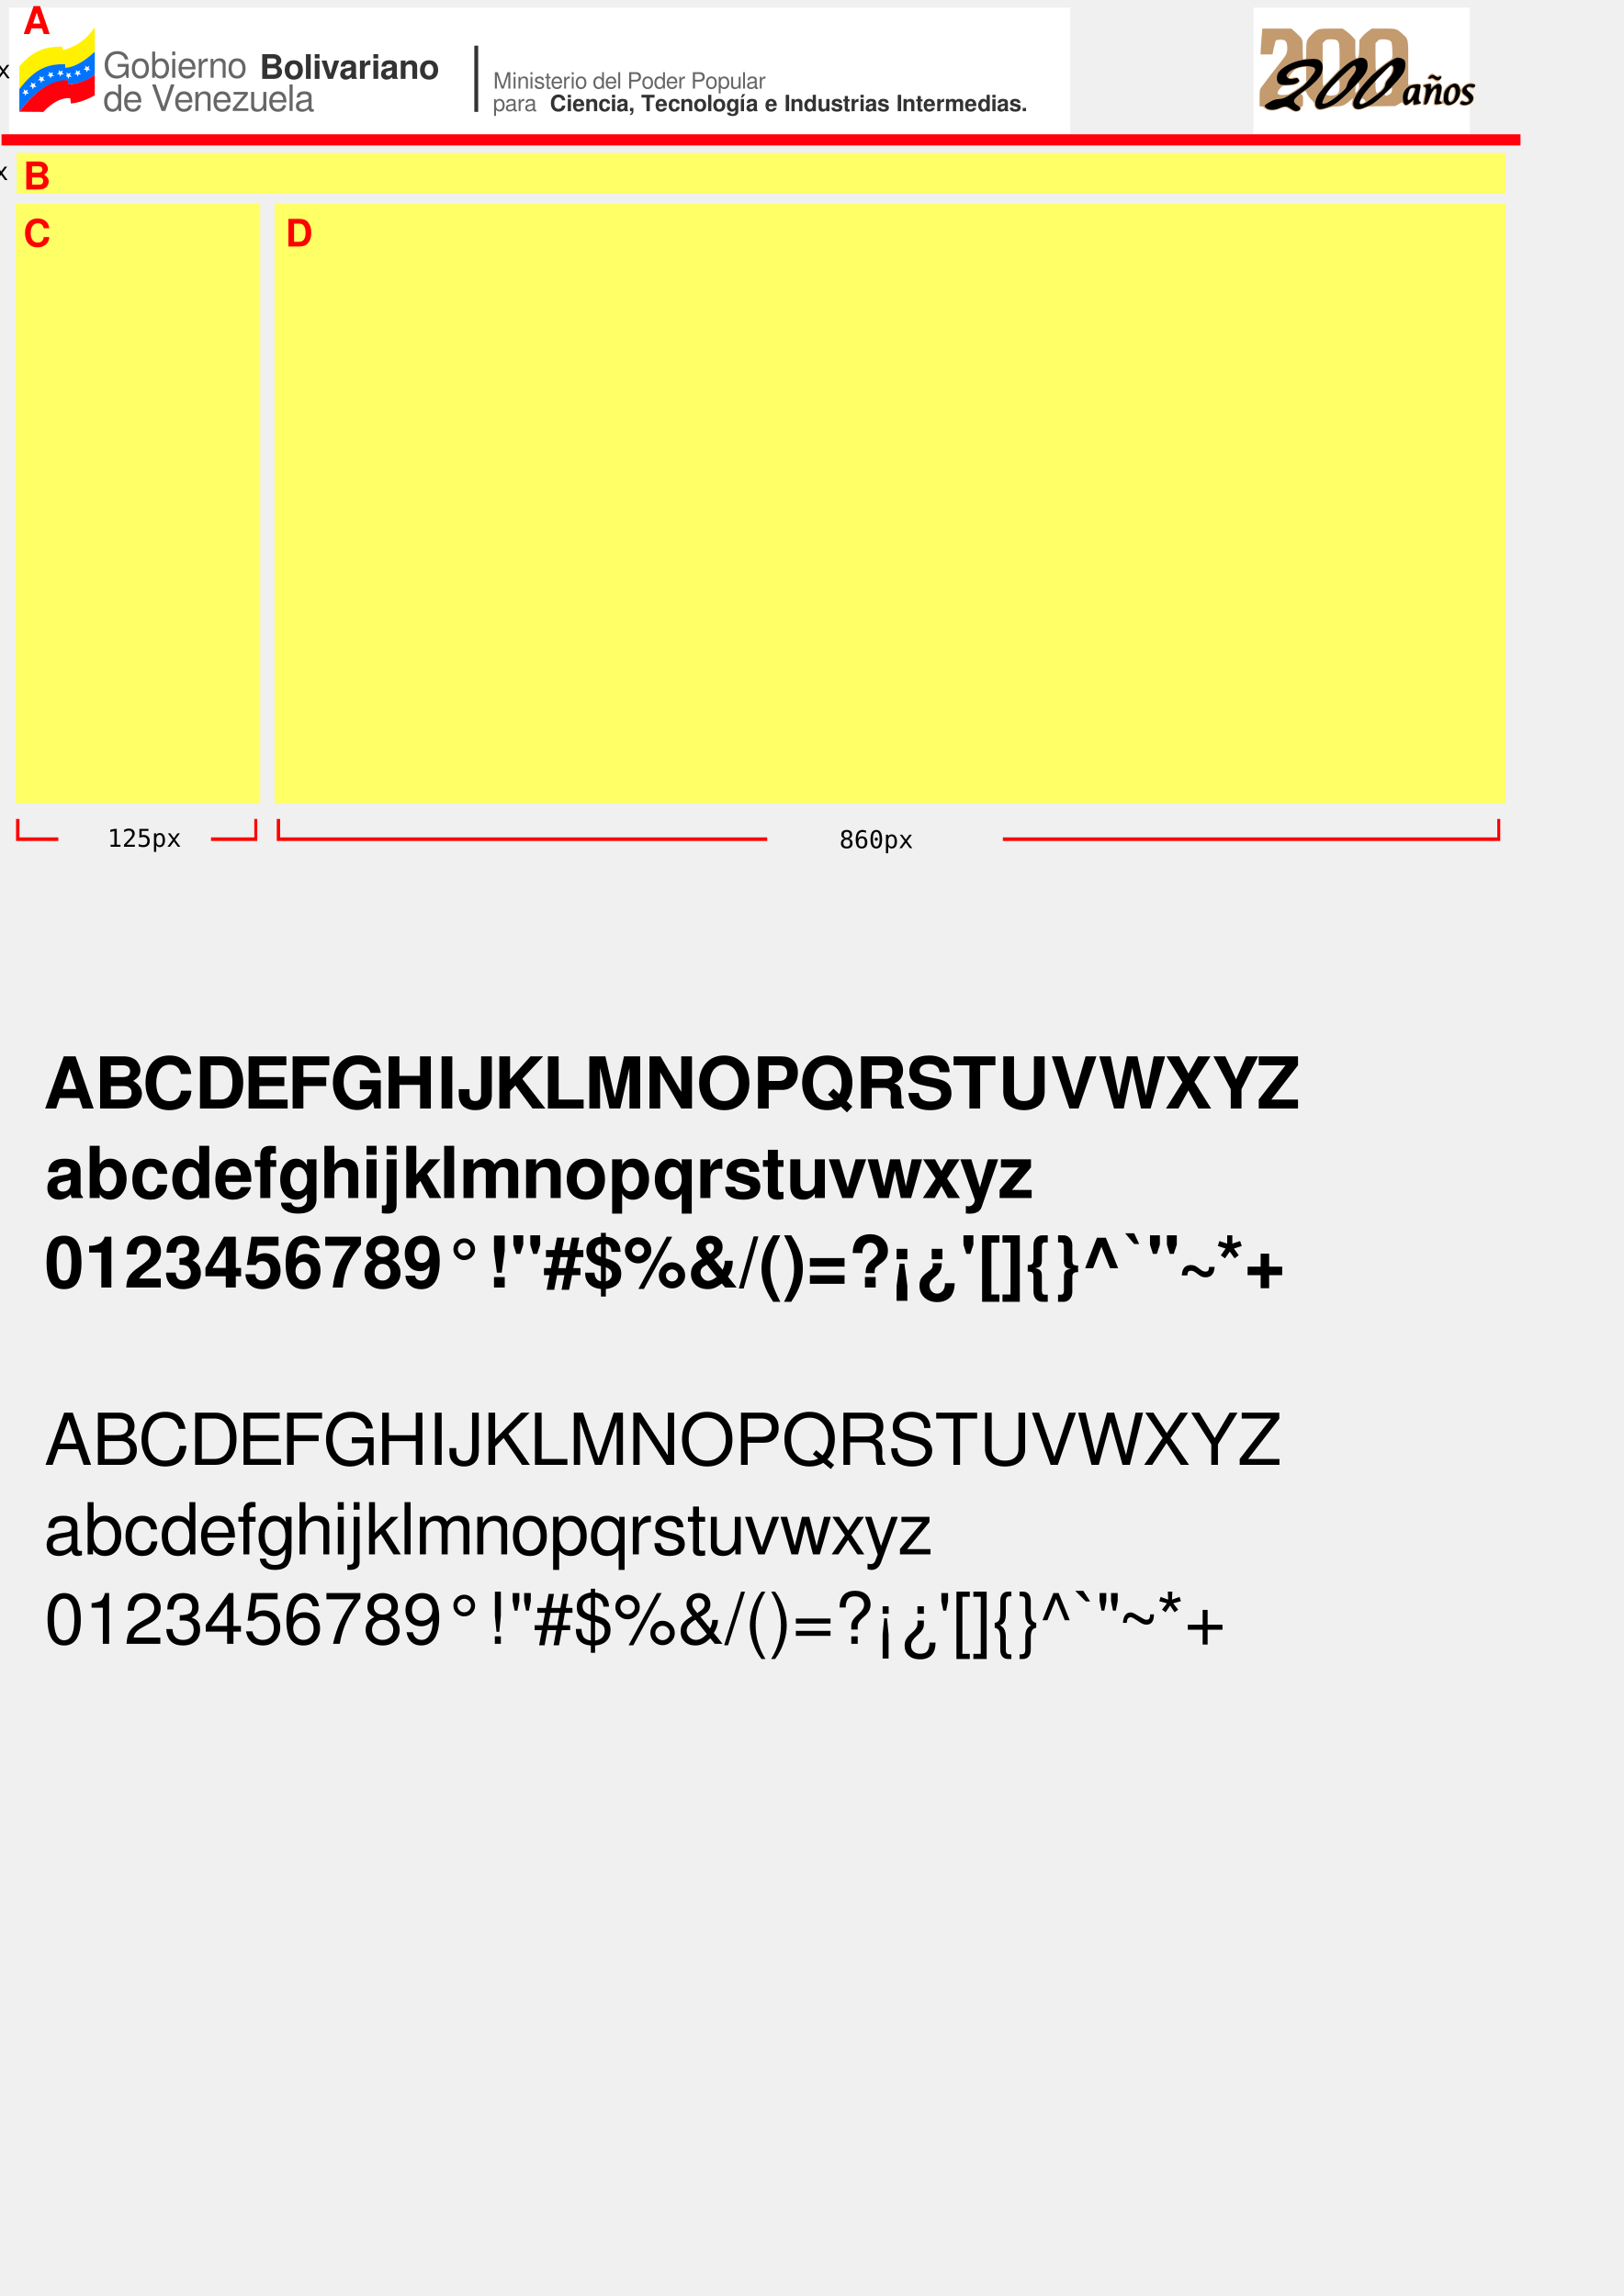
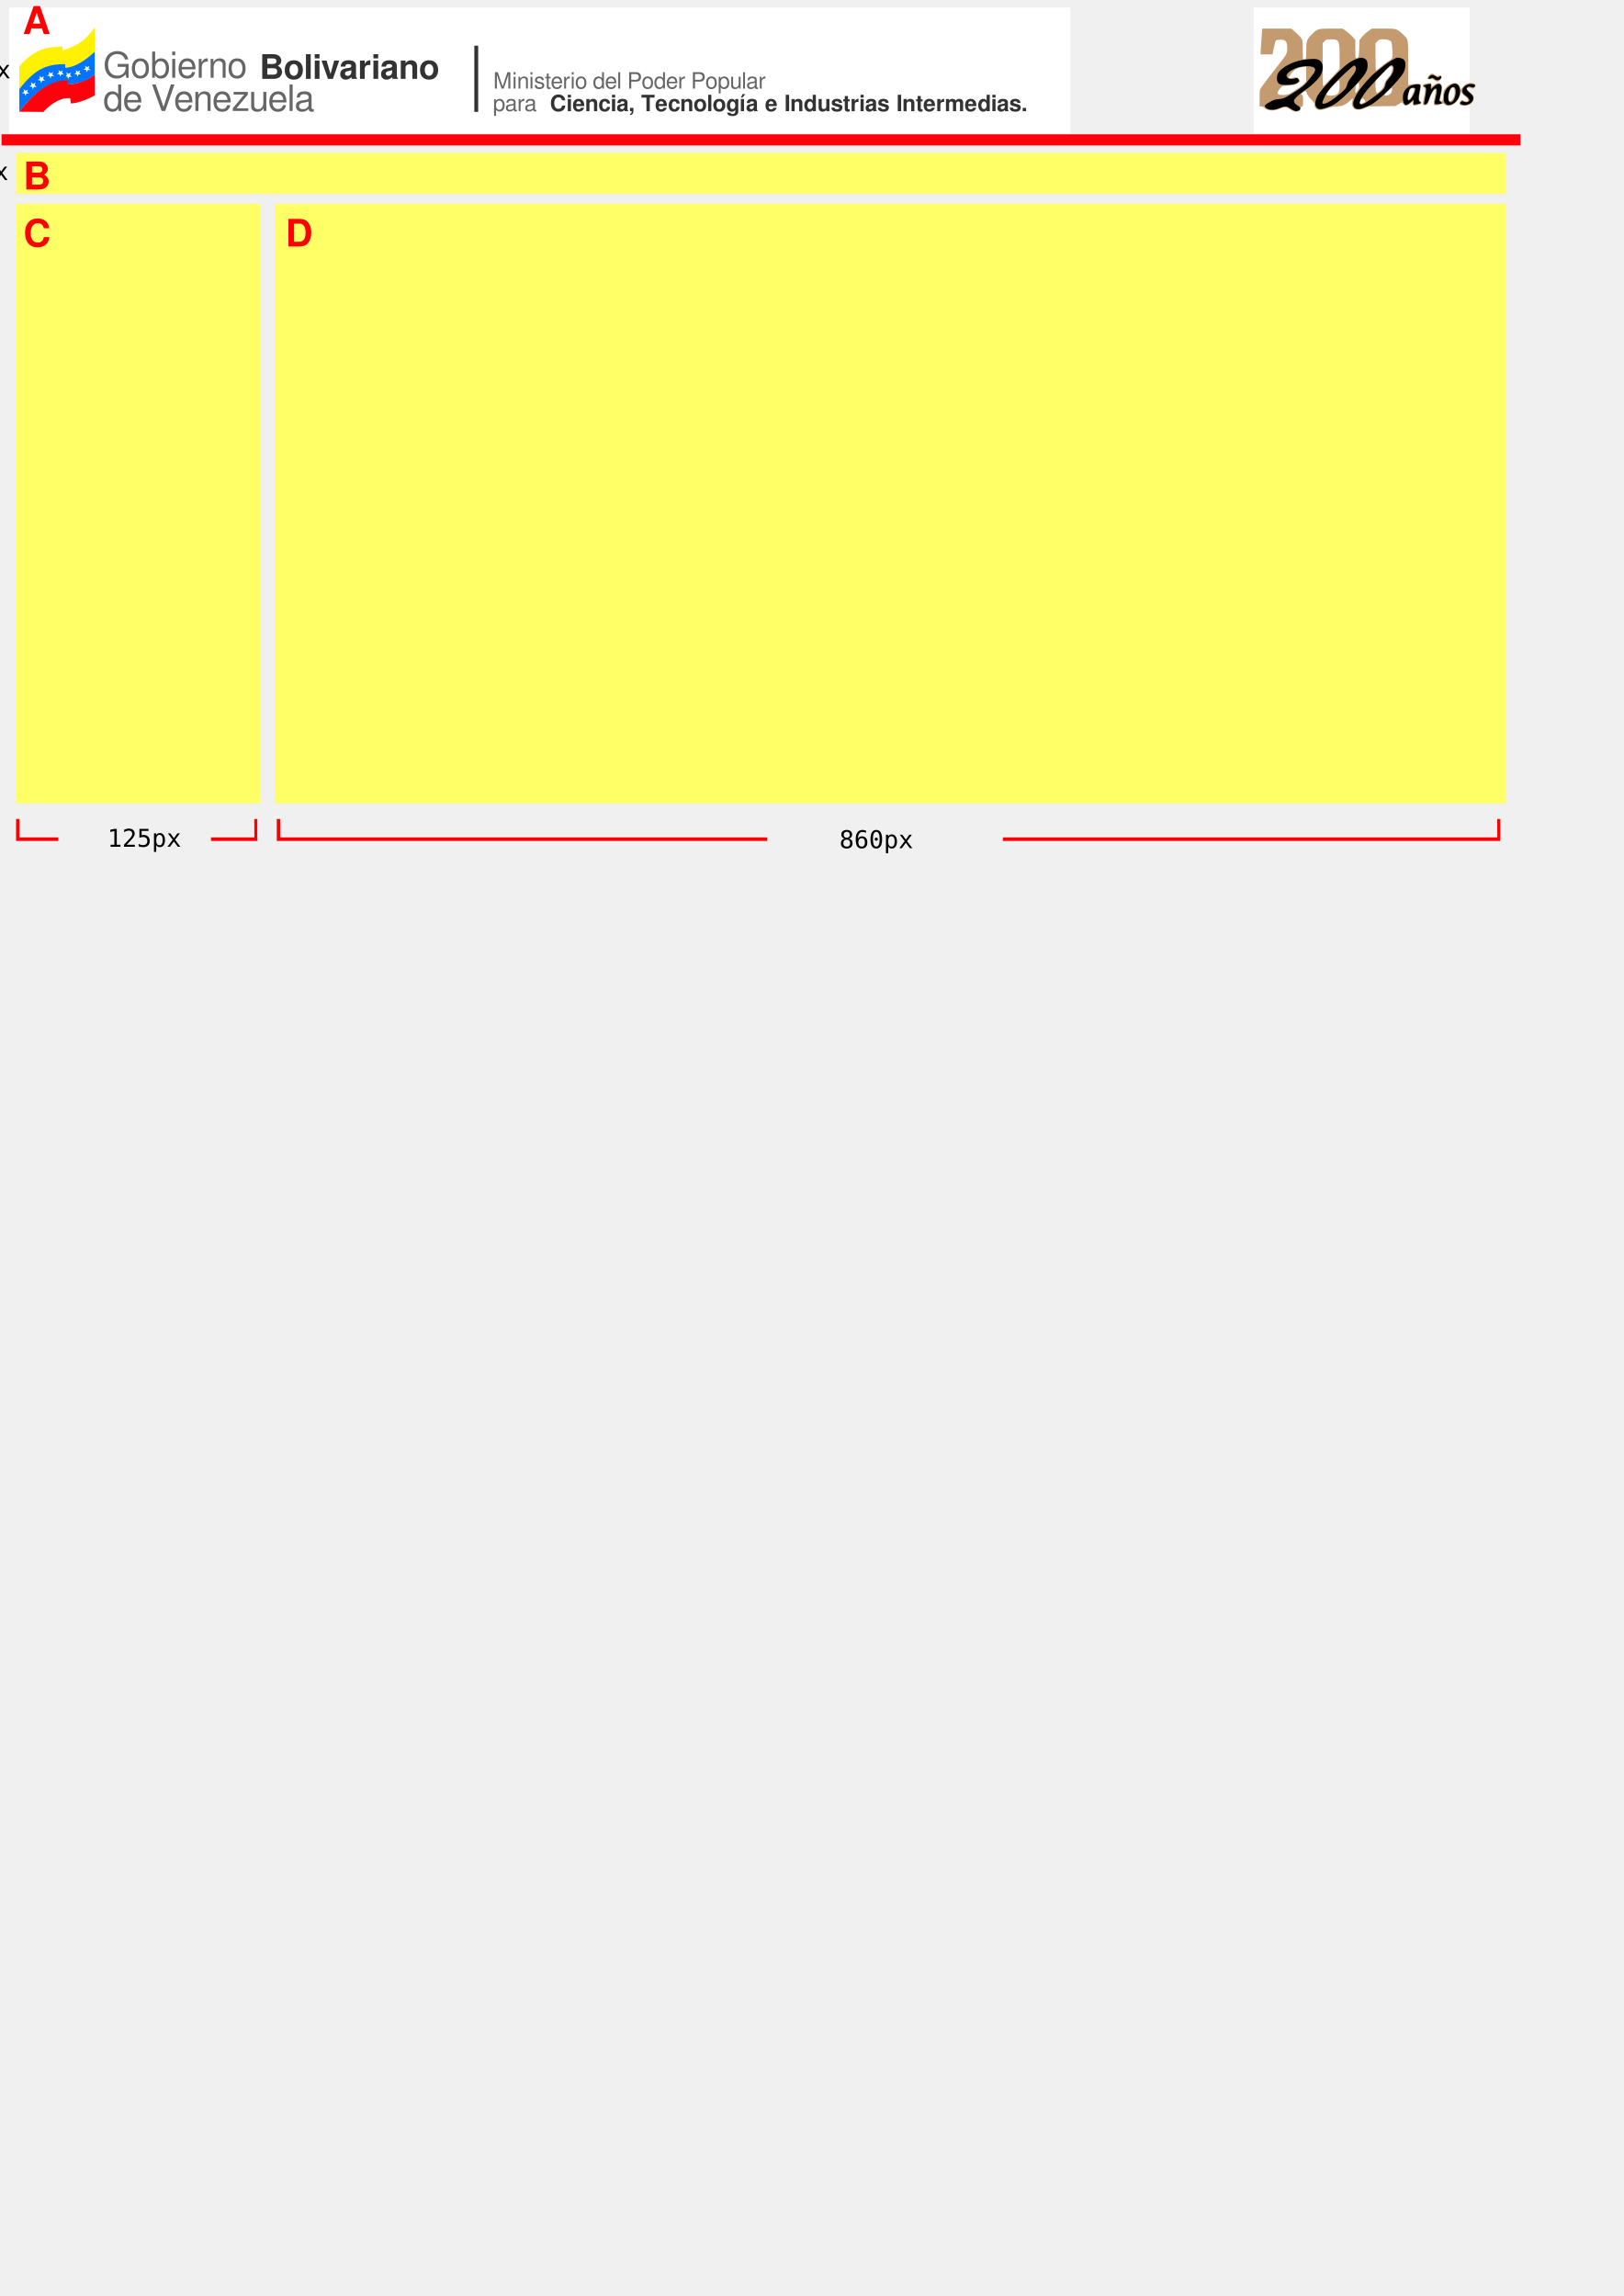
<svg xmlns="http://www.w3.org/2000/svg" xmlns:xlink="http://www.w3.org/1999/xlink" width="210mm" height="297mm" id="svg2" enable-background="new">
  <defs id="defs4">
    <linearGradient id="linearGradient5573">
      <stop style="stop-color:#999999;stop-opacity:1;" offset="0" id="stop5575" />
      <stop style="stop-color:#999999;stop-opacity:0;" offset="1" id="stop5577" />
    </linearGradient>
    <linearGradient id="linearGradient3871">
      <stop style="stop-color:#550000;stop-opacity:1;" offset="0" id="stop3873" />
      <stop style="stop-color:#550000;stop-opacity:0;" offset="1" id="stop3875" />
    </linearGradient>
    <linearGradient id="linearGradient3861">
      <stop style="stop-color:#ffaaaa;stop-opacity:1;" offset="0" id="stop3863" />
      <stop style="stop-color:#ffaaaa;stop-opacity:0;" offset="1" id="stop3865" />
    </linearGradient>
    <linearGradient xlink:href="#linearGradient3861" id="linearGradient3867" x1="339.953" y1="385.675" x2="339.953" y2="387.21" gradientUnits="userSpaceOnUse" />
    <linearGradient xlink:href="#linearGradient3871" id="linearGradient3877" x1="331.595" y1="401.197" x2="331.595" y2="400.425" gradientUnits="userSpaceOnUse" />
    <linearGradient xlink:href="#linearGradient5573" id="linearGradient5579" x1="336" y1="407.916" x2="336" y2="397.071" gradientUnits="userSpaceOnUse" />
  </defs>
  <g id="layer1" style="display:inline">
    <rect style="fill:#ffffff;fill-opacity:1;stroke:none;stroke-width:2;stroke-miterlimit:4;stroke-dasharray:none;stroke-opacity:1" id="rect4304" width="518.762" height="62.092" x="4.425" y="3.712" />
    <g id="g4264" transform="translate(-69.69629,-141.5677)">
      <path id="path2531" d="M 79.147,173.912 L 79.149,185.517 C 83.661,179.462 90.148,172.309 101.488,173.079 L 101.488,175.001 C 106.736,174.29 112.316,170.412 116.024,166.886 L 116.024,154.98 C 111.915,160.534 108.562,163.655 100.461,166.147 C 100.461,166.147 100.255,164.908 100.202,164.343 C 93.146,164.586 87.381,164.82 79.147,173.912 z" style="fill:#fff100;fill-opacity:1;fill-rule:evenodd;stroke:none;stroke-width:1px;stroke-linecap:butt;stroke-linejoin:miter;stroke-opacity:1" />
      <path id="path3346" d="M 79.147,185.192 L 79.147,196.188 C 83.659,190.133 91.579,181.327 102.844,180.892 L 103.071,182.964 C 108.319,182.253 112.316,181.442 116.025,177.916 L 116.024,166.863 C 108.899,173.473 103.962,174.634 101.591,174.713 C 101.591,174.713 101.57,173.49 101.517,172.924 C 94.084,172.941 87.381,174.14 79.147,185.192 z" style="fill:#0073ff;fill-opacity:1;fill-rule:evenodd;stroke:none;stroke-width:1px;stroke-linecap:butt;stroke-linejoin:miter;stroke-opacity:1" />
      <path style="fill:#ff000c;fill-opacity:1;fill-rule:evenodd;stroke:none;stroke-width:1px;stroke-linecap:butt;stroke-linejoin:miter;stroke-opacity:1" d="M 79.147,196.187 L 90.914,196.283 C 92.512,194.433 98.193,188.965 104.012,189.58 L 104.381,192.178 C 108.626,191.849 113.224,189.796 116.024,188.181 L 116.024,177.912 C 111.574,182.133 104.183,182.873 103.103,182.81 C 103.103,182.81 102.896,181.284 102.844,180.719 C 95.411,180.735 87.381,185.135 79.147,196.187 z" id="path3348" />
      <g transform="matrix(0.2108559,0,0,0.2108559,72.51375,58.86773)" id="g3329">
        <path style="fill:#ffffff;fill-opacity:1;stroke:none;stroke-width:1.5;stroke-miterlimit:4;stroke-dasharray:none;stroke-opacity:1" id="path3307" d="M 66.57,588.239 L 60.958,585.311 L 56.103,589.373 L 57.153,583.131 L 51.79,579.769 L 58.051,578.838 L 59.591,572.699 L 62.411,578.366 L 68.726,577.933 L 64.208,582.366 L 66.57,588.239 z" transform="matrix(0.8687559,-0.405109,0.4163702,0.8452594,-248.8332,139.1681)" />
        <g id="g3320">
          <path transform="matrix(0.901779,-0.4321973,0.4321973,0.901779,-223.2202,77.51354)" d="M 66.57,588.239 L 60.958,585.311 L 56.103,589.373 L 57.153,583.131 L 51.79,579.769 L 58.051,578.838 L 59.591,572.699 L 62.411,578.366 L 68.726,577.933 L 64.208,582.366 L 66.57,588.239 z" id="path3303" style="fill:#ffffff;fill-opacity:1;stroke:none;stroke-width:1.5;stroke-miterlimit:4;stroke-dasharray:none;stroke-opacity:1" />
          <path style="fill:#ffffff;fill-opacity:1;stroke:none;stroke-width:1.5;stroke-miterlimit:4;stroke-dasharray:none;stroke-opacity:1" id="path3305" d="M 66.57,588.239 L 60.958,585.311 L 56.103,589.373 L 57.153,583.131 L 51.79,579.769 L 58.051,578.838 L 59.591,572.699 L 62.411,578.366 L 68.726,577.933 L 64.208,582.366 L 66.57,588.239 z" transform="matrix(0.901779,-0.4321973,0.4321973,0.901779,-242.7141,92.23774)" />
          <path style="fill:#ffffff;fill-opacity:1;stroke:none;stroke-width:1.5;stroke-miterlimit:4;stroke-dasharray:none;stroke-opacity:1" id="path3309" d="M 66.57,588.239 L 60.958,585.311 L 56.103,589.373 L 57.153,583.131 L 51.79,579.769 L 58.051,578.838 L 59.591,572.699 L 62.411,578.366 L 68.726,577.933 L 64.208,582.366 L 66.57,588.239 z" transform="matrix(0.8687559,-0.405109,0.4163702,0.8452594,-190.5586,98.72841)" />
          <path transform="matrix(0.8687559,-0.405109,0.4163702,0.8452594,-167.9538,94.58075)" d="M 66.57,588.239 L 60.958,585.311 L 56.103,589.373 L 57.153,583.131 L 51.79,579.769 L 58.051,578.838 L 59.591,572.699 L 62.411,578.366 L 68.726,577.933 L 64.208,582.366 L 66.57,588.239 z" id="path3311" style="fill:#ffffff;fill-opacity:1;stroke:none;stroke-width:1.5;stroke-miterlimit:4;stroke-dasharray:none;stroke-opacity:1" />
          <path id="path3313" d="M 153.261,570.219 L 147.167,570.018 L 144.64,575.418 L 142.953,569.716 L 140.433,569.176 C 141.14,569.435 138.6,568.635 140.109,566.833 C 141.779,565.708 141.946,565.724 141.946,565.724 L 140.728,559.911 L 145.537,563.558 L 150.843,560.635 L 148.764,566.212 L 153.261,570.219 z" style="fill:#ffffff;fill-opacity:1;stroke:none;stroke-width:1.5;stroke-miterlimit:4;stroke-opacity:1" />
          <path style="fill:#ffffff;fill-opacity:1;stroke:none;stroke-width:1.5;stroke-miterlimit:4;stroke-dasharray:none;stroke-opacity:1" id="path3316" d="M 66.57,588.239 L 60.958,585.311 L 56.103,589.373 L 57.153,583.131 L 51.79,579.769 L 58.051,578.838 L 59.591,572.699 L 62.411,578.366 L 68.726,577.933 L 64.208,582.366 L 66.57,588.239 z" transform="matrix(0.8687559,-0.405109,0.4163702,0.8452594,-127.9538,94.58075)" />
          <path transform="matrix(0.8687559,-0.405109,0.4163702,0.8452594,-106.4212,84.42497)" d="M 66.57,588.239 L 60.958,585.311 L 56.103,589.373 L 57.153,583.131 L 51.79,579.769 L 58.051,578.838 L 59.591,572.699 L 62.411,578.366 L 68.726,577.933 L 64.208,582.366 L 66.57,588.239 z" id="path3318" style="fill:#ffffff;fill-opacity:1;stroke:none;stroke-width:1.5;stroke-miterlimit:4;stroke-dasharray:none;stroke-opacity:1" />
        </g>
      </g>
      <text id="text3375" y="179.585" x="120.16" style="font-size:17.805px;font-style:normal;font-weight:normal;fill:#666666;fill-opacity:1;stroke:none;stroke-width:1px;stroke-linecap:butt;stroke-linejoin:miter;stroke-opacity:1;font-family:Bitstream Vera Sans" xml:space="preserve">
        <tspan style="font-size:17.598px;font-style:normal;font-variant:normal;font-weight:normal;font-stretch:normal;fill:#666666;fill-opacity:1;font-family:FreeSans;-inkscape-font-specification:FreeSans" y="179.585" x="120.16" id="tspan3377">Gobierno</tspan>
      </text>
      <text xml:space="preserve" style="font-size:16.776px;font-style:normal;font-weight:normal;fill:#333333;fill-opacity:1;stroke:none;stroke-width:1px;stroke-linecap:butt;stroke-linejoin:miter;stroke-opacity:1;font-family:Bitstream Vera Sans" x="196.561" y="180.131" id="text3387">
        <tspan id="tspan3389" x="196.561" y="180.131" style="font-size:16.581px;font-style:normal;font-variant:normal;font-weight:bold;font-stretch:normal;fill:#333333;fill-opacity:1;font-family:FreeSans;-inkscape-font-specification:FreeSans Bold">Bolivariano</tspan>
      </text>
      <text xml:space="preserve" style="font-size:18.005px;font-style:normal;font-weight:normal;fill:#666666;fill-opacity:1;stroke:none;stroke-width:1px;stroke-linecap:butt;stroke-linejoin:miter;stroke-opacity:1;font-family:Bitstream Vera Sans" x="120.062" y="195.82" id="text3391">
        <tspan id="tspan3393" x="120.062" y="195.82" style="font-size:17.796px;font-style:normal;font-variant:normal;font-weight:normal;font-stretch:normal;fill:#666666;fill-opacity:1;font-family:FreeSans;-inkscape-font-specification:FreeSans">de Venezuela</tspan>
      </text>
      <rect y="163.891" x="301.558" height="32.378" width="1.892" id="rect3739" style="fill:#333333;fill-opacity:1;stroke:none;stroke-width:2;stroke-miterlimit:4;stroke-dasharray:none;stroke-opacity:1" />
      <text id="mpp" y="184.871" x="310.733" style="font-size:11.164px;font-style:normal;font-weight:normal;fill:#666666;fill-opacity:1;stroke:none;stroke-width:1px;stroke-linecap:butt;stroke-linejoin:miter;stroke-opacity:1;font-family:Bitstream Vera Sans" xml:space="preserve">
        <tspan style="font-size:11px;font-style:normal;font-variant:normal;font-weight:normal;font-stretch:normal;fill:#666666;fill-opacity:1;font-family:FreeSans;-inkscape-font-specification:FreeSans" y="184.871" x="310.733" id="tspan4252">Ministerio del Poder Popular</tspan>
      </text>
      <text xml:space="preserve" style="font-size:11.164px;font-style:normal;font-weight:normal;fill:#666666;fill-opacity:1;stroke:none;stroke-width:1px;stroke-linecap:butt;stroke-linejoin:miter;stroke-opacity:1;font-family:Bitstream Vera Sans" x="310.568" y="195.83" id="articulo">
        <tspan id="tspan4256" x="310.568" y="195.83" style="font-size:11px;font-style:normal;font-variant:normal;font-weight:normal;font-stretch:normal;fill:#666666;fill-opacity:1;font-family:FreeSans;-inkscape-font-specification:FreeSans">para</tspan>
      </text>
      <text id="Ministerio" y="195.918" x="338.547" style="font-size:16.776px;font-style:normal;font-weight:normal;fill:#333333;fill-opacity:1;stroke:none;stroke-width:1px;stroke-linecap:butt;stroke-linejoin:miter;stroke-opacity:1;font-family:Bitstream Vera Sans" xml:space="preserve">
        <tspan style="font-size:11px;font-style:normal;font-variant:normal;font-weight:bold;font-stretch:normal;fill:#333333;fill-opacity:1;font-family:FreeSans;-inkscape-font-specification:FreeSans Bold" y="195.918" x="338.547" id="tspan4262">Ciencia, Tecnología e Industrias Intermedias.</tspan>
      </text>
    </g>
    <rect y="3.712" x="612.76" height="62.092" width="105.683" id="rect4481" style="fill:#ffffff;fill-opacity:1;stroke:none;stroke-width:2;stroke-miterlimit:4;stroke-dasharray:none;stroke-opacity:1" />
    <g id="g4474" transform="matrix(1.091681,0,0,1.091681,364.6324,-314.4472)">
      <g transform="matrix(0.2820088,0,0,0.3005982,294.9128,53.52644)" id="g4470">
        <path id="path4384" d="M -181.655,943.236 C -188.862,939.083 -190.402,938.989 -198.348,942.218 C -208.175,946.211 -218.875,945.375 -223.101,940.284 C -223.815,939.423 -225.695,938.718 -227.278,938.718 L -230.155,938.718 L -230.155,926.368 C -230.155,914.079 -230.14,913.996 -226.975,909.618 C -224.113,905.659 -208.859,887.023 -194.316,869.718 C -187.205,861.257 -185.847,857.894 -186.351,849.983 C -186.9,841.362 -188.964,839.301 -197.096,839.253 C -200.447,839.233 -203.578,839.744 -204.256,840.421 C -204.919,841.082 -206.413,846.032 -207.578,851.421 L -209.694,861.218 L -219.175,861.218 L -228.655,861.218 L -228.411,855.218 C -228.276,851.918 -227.646,843.255 -227.011,835.968 L -225.855,822.718 L -202.755,822.727 L -179.655,822.736 L -172.393,828.977 C -161.428,838.4 -161.655,837.86 -161.655,854.468 C -161.655,862.306 -161.43,868.712 -161.155,868.705 C -160.88,868.697 -159.643,868.419 -158.405,868.088 C -156.232,867.505 -156.155,867.081 -156.155,855.569 C -156.155,841.108 -155.426,839.112 -147.329,831.432 C -138.485,823.044 -137.323,822.718 -116.301,822.718 L -98.383,822.718 L -92.402,826.712 C -89.113,828.909 -84.561,832.724 -82.288,835.19 L -78.155,839.673 L -78.155,853.196 C -78.155,865.757 -78.022,866.718 -76.278,866.718 C -72.991,866.718 -72.339,864.497 -71.993,852.122 L -71.655,840.027 L -67.907,835.456 C -65.846,832.943 -61.407,829.048 -58.043,826.802 L -51.927,822.718 L -33.291,822.723 C -12.283,822.729 -12.806,822.578 -2.194,831.718 C 6.143,838.898 5.845,837.319 5.845,874.285 L 5.845,906.951 L 8.595,906.218 C 10.107,905.814 14.299,905.278 17.91,905.026 C 26.85,904.403 27.239,905.008 24.811,915.749 C 22.31,926.809 22.342,929.14 25.02,930.918 C 28.381,933.15 26.694,935.21 20.341,936.631 C 14.277,937.988 13.212,937.604 12.679,933.869 L 12.345,931.52 L 8.457,934.619 C 3.684,938.424 0.646,938.552 -2.096,935.066 L -4.182,932.414 L -9.419,935.316 L -14.655,938.218 L -35.655,938.37 C -55.952,938.518 -56.865,938.611 -62.934,941.172 C -67.607,943.143 -70.539,943.743 -74.4,943.519 C -79.061,943.249 -79.825,942.865 -81.924,939.743 C -83.259,937.757 -84.05,935.401 -83.77,934.243 C -83.501,933.129 -82.952,930.876 -82.551,929.235 L -81.822,926.252 L -86.875,930.483 C -94.194,936.611 -99.359,938.67 -107.479,938.696 C -112.124,938.711 -116.753,939.543 -121.979,941.304 C -131.986,944.675 -137.385,944.79 -140.672,941.702 C -142.291,940.181 -143.155,938.279 -143.155,936.239 C -143.155,933.75 -144.261,932.06 -148.551,927.994 C -151.608,925.097 -154.459,921.327 -155.129,919.299 C -156.485,915.19 -157.815,914.876 -161.52,917.791 C -164.459,920.102 -164.926,921.718 -162.655,921.718 C -161.441,921.718 -161.155,923.316 -161.155,930.101 C -161.155,937.644 -161.356,938.537 -163.155,939.008 C -164.464,939.35 -165.155,940.372 -165.155,941.964 C -165.155,943.601 -165.989,944.777 -167.702,945.557 C -171.877,947.459 -175.319,946.886 -181.655,943.236 z M -65.305,933.62 C -63.572,933.016 -62.155,931.917 -62.155,931.177 C -62.155,929.912 -65.814,926.718 -67.263,926.718 C -68.546,926.718 -71.301,931.897 -70.763,933.299 C -70.108,935.006 -69.4,935.048 -65.305,933.62 z M 9.813,925.762 C 12.808,921.556 16.059,913.874 15.338,912.706 C 14.403,911.194 10.245,911.531 8.832,913.233 C 8.141,914.066 6.991,917.259 6.278,920.328 C 4.327,928.721 5.941,931.201 9.813,925.762 z M -108.695,921.17 C -104.35,919.108 -103.155,916.089 -103.155,907.171 C -103.155,901.459 -103.481,899.718 -104.551,899.718 C -105.969,899.718 -120.059,914.115 -122.929,918.496 C -124.272,920.546 -124.294,921.018 -123.076,921.788 C -120.806,923.225 -112.251,922.857 -108.695,921.17 z M -24.574,921.112 C -22.101,919.939 -20.923,918.535 -20.193,915.893 C -19.644,913.905 -19.572,911.901 -20.032,911.441 C -21.062,910.411 -32.371,920.56 -31.594,921.817 C -30.767,923.155 -28.372,922.915 -24.574,921.112 z M -184.47,920.661 C -179.854,918.929 -163.702,908.861 -159.791,905.278 L -156.155,901.948 L -156.155,890.695 L -156.155,879.443 L -161.658,880.089 C -170.414,881.118 -174.763,883.371 -179.705,889.438 C -182.153,892.443 -184.155,895.371 -184.155,895.946 C -184.155,896.631 -182.524,896.729 -179.405,896.231 C -171.04,894.894 -170.036,895.051 -167.783,898.049 L -165.655,900.881 L -168.407,903.253 C -172.107,906.442 -177.153,907.706 -186.218,907.712 C -193.178,907.717 -193.985,907.937 -196.339,910.468 C -204.205,918.925 -203.524,921.718 -193.598,921.718 C -190.126,921.718 -186.019,921.242 -184.47,920.661 z M -72.155,908.202 C -72.155,903.069 -73.136,902.607 -76.083,906.353 C -77.579,908.255 -78.147,910.41 -78.126,914.103 L -78.097,919.218 L -75.126,915.952 C -72.759,913.35 -72.155,911.775 -72.155,908.202 z M -37.545,914.468 C -34.251,911.353 -32.784,909.029 -32.053,905.768 C -31.378,902.757 -29.661,899.828 -26.741,896.706 C -21.516,891.12 -20.592,889.453 -19.684,883.97 C -19.13,880.629 -19.306,879.597 -20.507,879.136 C -22.687,878.3 -23.72,879.068 -35.542,890.312 L -46.155,900.406 L -46.155,907.628 C -46.155,914.762 -45.052,918.718 -43.062,918.718 C -42.499,918.718 -40.017,916.805 -37.545,914.468 z M -115.856,895.882 L -103.155,883.046 L -103.155,864.832 C -103.155,840.224 -103.964,838.718 -117.166,838.718 C -123.694,838.718 -124.556,838.965 -127.173,841.582 L -130.036,844.445 L -129.991,876.582 C -129.967,894.257 -129.634,908.718 -129.252,908.718 C -128.869,908.718 -122.841,902.942 -115.856,895.882 z M -35.274,877.939 C -30.664,874.431 -25.362,870.831 -23.493,869.939 C -21.497,868.987 -19.845,867.33 -19.493,865.926 C -18.759,863.004 -19.65,845.906 -20.665,843.431 C -21.896,840.429 -26.621,838.718 -33.683,838.718 C -39.673,838.718 -40.59,838.998 -43.232,841.641 L -46.155,844.564 L -46.155,865.2 C -46.155,881.447 -45.889,885.675 -44.905,885.077 C -44.218,884.66 -39.884,881.448 -35.274,877.939 z M 66.865,937.536 C 65.502,937.028 63.663,935.959 62.78,935.16 C 61.38,933.893 60.802,933.891 58.26,935.148 C 56.656,935.941 53.606,936.731 51.481,936.904 C 45.54,937.387 45.066,935.752 47.828,924.288 C 49.477,917.442 49.844,914.317 49.087,913.561 C 47.42,911.893 42.112,920.026 39.712,927.928 C 37.56,935.014 35.951,936.718 31.41,936.718 C 28.324,936.718 28.314,936.517 30.823,925.167 C 33.387,913.568 33.391,911.094 30.845,910.428 C 29.676,910.123 28.845,909.064 28.845,907.882 C 28.845,906.233 29.871,905.647 34.406,904.705 C 41.124,903.31 42.845,903.834 42.845,907.273 L 42.845,909.891 L 47.042,906.804 C 51.687,903.388 54.896,902.912 57.272,905.288 C 60.016,908.032 60.183,911.663 57.977,920.577 C 55.974,928.67 55.946,929.297 57.538,930.472 C 59.974,932.269 60.584,931.066 61.03,923.587 C 61.324,918.643 62.051,916.03 63.885,913.32 C 69.403,905.166 79.687,901.426 85.018,905.633 C 86.488,906.793 87.981,909.063 88.336,910.677 L 88.98,913.612 L 93.162,909.254 C 97.843,904.376 102.713,902.836 108.735,904.328 C 113.004,905.387 113.806,907.757 110.883,910.679 C 109.253,912.31 108.382,912.541 106.888,911.741 C 104.321,910.367 100.132,910.444 99.243,911.882 C 98.824,912.56 99.739,914.055 101.434,915.464 C 108.871,921.643 109.845,922.882 109.845,926.168 C 109.845,932.564 103.368,937.718 95.329,937.718 C 87.404,937.718 84.726,934.836 88.834,930.729 C 90.725,928.838 90.992,928.82 94.243,930.371 C 100.93,933.559 103.659,928.621 97.361,924.728 C 95.446,923.544 92.751,921.145 91.373,919.397 C 88.876,916.229 88.867,916.227 88.834,918.718 C 88.783,922.533 85.482,928.844 81.614,932.522 C 77.431,936.498 70.45,938.871 66.865,937.536 z M 76.8,927.552 C 82.11,918.819 79.389,905.821 73.641,912.468 C 70.577,916.012 68.445,927.985 70.511,930.051 C 72.1,931.64 75.019,930.48 76.8,927.552 z M 47.464,899.633 C 45.367,897.983 44.008,897.684 40.961,898.198 C 35.691,899.089 34.738,896.671 38.769,892.64 C 42.254,889.155 44.623,888.969 48.336,891.89 C 50.592,893.664 51.58,893.879 53.741,893.063 C 57.136,891.782 58.845,892.379 58.845,894.847 C 58.845,897.357 54.516,901.718 52.025,901.718 C 50.974,901.718 48.922,900.78 47.464,899.633 z" style="fill:#c39b6f;fill-opacity:1" />
        <path id="path4368" d="M -178.207,943.628 C -180.399,942.458 -183.08,940.883 -184.165,940.128 C -187.112,938.077 -192.052,938.461 -198.692,941.256 C -208.275,945.289 -218.79,944.178 -221.652,938.83 C -222.553,937.148 -221.768,936.427 -214.932,932.659 C -208.425,929.072 -205.998,928.294 -199.692,927.777 C -193.055,927.232 -191.099,926.548 -182.692,921.833 C -169.21,914.27 -160.61,908.576 -157.547,905.185 C -143.758,889.913 -141.134,886.089 -142.181,882.789 C -143.02,880.147 -147.842,878.756 -156.16,878.756 C -167.065,878.756 -181.8,884.283 -186.001,889.949 C -187.892,892.499 -187.909,892.776 -186.322,895.199 C -184.48,898.009 -180.078,898.587 -173.937,896.826 C -171.448,896.112 -170.346,896.245 -169.193,897.397 C -164.559,902.032 -170.778,905.775 -184.35,906.517 C -194.936,907.097 -197.859,906.566 -200.664,903.555 C -203.094,900.947 -203.408,894.027 -201.281,889.956 C -196.84,881.455 -179.015,872.147 -162.234,869.565 C -148.879,867.511 -140.159,867.44 -136.127,869.354 C -129.562,872.469 -128.02,881.215 -132.384,890.588 C -134.974,896.151 -146.172,906.821 -156.214,913.294 C -168.499,921.214 -175.692,927.548 -175.692,930.446 C -175.692,933.045 -173.504,935.447 -168.849,937.959 C -164.902,940.089 -164.616,943.396 -168.257,944.781 C -172.004,946.205 -173.762,946.001 -178.207,943.628 z M -139.518,940.441 C -142.788,936.96 -142.425,930.91 -138.502,923.551 C -135.218,917.389 -124.149,905.467 -105.177,887.657 C -93.057,876.279 -85.673,871.244 -76.353,868.003 C -70.275,865.889 -68.793,865.709 -65.537,866.684 C -60.542,868.181 -58.692,871.045 -58.692,877.282 C -58.692,886.092 -62.216,891.427 -79.1,908.176 C -93.13,922.095 -105.957,932.773 -113.055,936.444 C -118.465,939.241 -129.957,942.756 -133.693,942.756 C -136.216,942.756 -138.015,942.041 -139.518,940.441 z M -121.402,932.615 C -115.616,929.673 -107.47,924.003 -99.47,917.349 C -93.589,912.457 -92.547,911.063 -91.132,906.195 C -89.97,902.201 -88.004,898.94 -84.16,894.632 C -78.081,887.818 -75.964,882.985 -77.666,879.805 C -78.269,878.678 -79.397,877.756 -80.172,877.756 C -81.908,877.756 -101.892,895.184 -113.651,906.954 C -120.081,913.389 -123.427,917.732 -126.517,923.653 C -128.813,928.054 -130.692,932.352 -130.692,933.205 C -130.692,935.44 -126.424,935.169 -121.402,932.615 z M -79.518,940.441 C -83.611,936.084 -81.852,929.038 -73.661,916.985 C -67.738,908.27 -53.474,893.184 -46.692,888.462 C -44.217,886.739 -39.492,883.153 -36.192,880.493 C -29.548,875.138 -16.36,867.213 -12.467,866.235 C -8.868,865.332 -2.026,867.441 -0.229,870.007 C 2.25,873.546 1.729,881.519 -1.391,887.779 C -6.672,898.377 -44.132,932.983 -54.192,936.558 C -55.842,937.144 -59.892,938.768 -63.192,940.166 C -70.955,943.455 -76.597,943.55 -79.518,940.441 z M -54.846,928.8 C -50.087,925.472 -43.837,921.137 -40.958,919.166 C -34.038,914.428 -31.114,910.793 -30.342,905.97 C -29.878,903.069 -28.349,900.553 -24.664,896.628 C -18.486,890.047 -15.784,882.791 -18.161,879.163 C -19.222,877.543 -20.244,877.087 -21.863,877.511 C -24.935,878.314 -59.757,913.315 -64.417,920.284 C -70.891,929.965 -72.068,932.333 -71.344,934.22 C -70.15,937.331 -64.299,935.409 -54.846,928.8 z M 0.708,935.99 C -1.485,934.527 -2.692,930.777 -2.692,925.435 C -2.692,917.524 1.737,911.105 9.308,908.042 C 15.814,905.41 24.079,904.996 24.947,907.258 C 25.264,908.085 24.8,911.965 23.916,915.881 C 21.646,925.932 21.786,930.406 24.415,931.813 C 27.392,933.406 25.632,934.693 19.481,935.422 L 14.308,936.034 L 14.308,932.291 L 14.308,928.549 L 10.697,931.719 C 8.711,933.463 5.981,935.31 4.632,935.823 C 1.741,936.922 2.081,936.907 0.708,935.99 z M 10.469,926.961 C 13.777,923.008 17.693,914.201 16.975,912.331 C 16.094,910.035 10.774,910.339 8.465,912.818 C 6.34,915.098 3.903,925.536 4.892,928.115 C 5.82,930.534 7.827,930.118 10.469,926.961 z M 64.775,934.313 C 62.281,931.82 62.117,931.136 62.479,924.735 C 62.798,919.086 63.407,917.067 65.852,913.549 C 68.935,909.112 75.926,904.756 79.964,904.756 C 84.143,904.756 87.513,908.83 88.062,914.548 C 89.049,924.818 81.217,935.154 71.455,936.463 C 68.061,936.918 67.056,936.595 64.775,934.313 z M 75.459,931.675 C 78.426,930.087 81.261,923.011 81.286,917.128 C 81.31,911.451 79.837,909.401 76.113,909.929 C 71.22,910.623 67.242,925.027 70.343,930.822 C 71.524,933.029 72.595,933.207 75.459,931.675 z M 89.749,935.317 C 87.928,933.967 87.912,933.772 89.492,932.168 C 90.945,930.694 91.595,930.632 94.223,931.72 C 97.818,933.21 101.828,932.45 102.726,930.109 C 103.441,928.246 100.415,924.533 96.1,921.978 C 87.007,916.593 93.252,905.544 105.507,905.336 C 111.153,905.24 113.537,906.956 111.118,909.374 C 109.767,910.725 108.952,910.793 105.96,909.806 C 103.306,908.93 101.872,908.919 100.296,909.762 C 97.082,911.482 98.217,914.686 103.308,918.26 C 108.761,922.089 110.152,925.305 108.294,929.789 C 105.968,935.404 94.485,938.827 89.749,935.317 z M 31.094,935.208 C 30.792,934.907 31.381,930.969 32.401,926.458 C 34.938,915.241 34.91,910.147 32.308,909.466 C 31.208,909.178 30.308,908.51 30.308,907.982 C 30.308,906.924 40.334,904.654 41.587,905.428 C 42.017,905.694 42.08,907.452 41.727,909.334 C 40.956,913.442 42.098,913.69 45.384,910.127 C 48.719,906.51 53.825,904.427 56.216,905.706 C 59.285,907.349 59.524,911.277 57.145,920.98 L 54.913,930.081 L 57.11,931.541 C 58.319,932.343 59.308,933.353 59.308,933.784 C 59.308,935.005 49.257,936.105 48.157,935.005 C 47.538,934.386 47.929,931.155 49.25,925.982 C 52.228,914.319 51.894,910.826 47.945,912.341 C 45.674,913.213 40.794,921.449 38.811,927.756 C 36.774,934.236 33.39,937.504 31.094,935.208 z M 46.942,897.556 C 44.605,895.814 43.73,895.635 42.205,896.588 C 38.275,899.043 36.658,896.559 40.137,893.411 C 42.627,891.157 45.905,891.333 49.533,893.916 C 51.995,895.669 52.915,895.857 54.423,894.916 C 58.343,892.468 59.951,894.959 56.479,898.101 C 54.005,900.34 50.4,900.134 46.942,897.556 z" style="fill:#000000" />
      </g>
    </g>
    <rect style="fill:#ff000c;fill-opacity:1;stroke:none;stroke-width:2;stroke-miterlimit:4;stroke-dasharray:none;stroke-opacity:1" id="rect3595" width="742.495" height="5.458" x="0.757" y="65.656" />
    <text xml:space="preserve" style="font-size:40px;font-style:normal;font-variant:normal;font-weight:normal;font-stretch:normal;fill:#000000;fill-opacity:1;stroke:none;stroke-width:1px;stroke-linecap:butt;stroke-linejoin:miter;stroke-opacity:1;font-family:FreeSans;-inkscape-font-specification:FreeSans" x="79.554" y="334.458" id="text3745">
      <tspan id="tspan3747" x="79.554" y="334.458" />
    </text>
  </g>
  <g id="layer4" style="display:inline">
    <rect style="fill:#ffff66;fill-opacity:1;stroke:none;stroke-width:0.537;stroke-miterlimit:4;stroke-dasharray:none;stroke-dashoffset:0;stroke-opacity:1" id="rect5658" width="119.463" height="293.199" x="7.713" y="99.6" ry="0" />
    <rect ry="0" y="99.6" x="134.24" height="293.199" width="601.636" id="rect5660" style="fill:#ffff66;fill-opacity:1;stroke:none;stroke-width:0.537;stroke-miterlimit:4;stroke-dasharray:none;stroke-dashoffset:0;stroke-opacity:1" />
    <rect style="fill:#ffff66;fill-opacity:1;stroke:none;stroke-width:0.537;stroke-miterlimit:4;stroke-dasharray:none;stroke-dashoffset:0;stroke-opacity:1" id="rect5662" width="727.768" height="20" x="8.109" y="74.765" ry="0" />
    <text xml:space="preserve" style="font-size:18.746px;font-style:normal;font-variant:normal;font-weight:bold;font-stretch:normal;text-align:start;line-height:125%;writing-mode:lr-tb;text-anchor:start;fill:#ff0000;fill-opacity:1;stroke:none;stroke-width:1px;stroke-linecap:butt;stroke-linejoin:miter;stroke-opacity:1;font-family:FreeSans;-inkscape-font-specification:FreeSans Bold" x="11.403" y="16.632" id="text5664">
      <tspan id="tspan5666" x="11.403" y="16.632" style="font-size:18.746px;font-weight:bold;fill:#ff0000;-inkscape-font-specification:FreeSans Bold">A</tspan>
    </text>
    <text id="text5668" y="92.632" x="11.351" style="font-size:18.746px;font-style:normal;font-variant:normal;font-weight:bold;font-stretch:normal;text-align:start;line-height:125%;writing-mode:lr-tb;text-anchor:start;fill:#ff0000;fill-opacity:1;stroke:none;stroke-width:1px;stroke-linecap:butt;stroke-linejoin:miter;stroke-opacity:1;font-family:FreeSans;-inkscape-font-specification:FreeSans Bold" xml:space="preserve">
      <tspan style="font-size:18.746px;font-weight:bold;fill:#ff0000;-inkscape-font-specification:FreeSans Bold" y="92.632" x="11.351" id="tspan5670">B</tspan>
    </text>
    <text xml:space="preserve" style="font-size:18.494px;font-style:normal;font-variant:normal;font-weight:bold;font-stretch:normal;text-align:start;line-height:125%;writing-mode:lr-tb;text-anchor:start;fill:#ff0000;fill-opacity:1;stroke:none;stroke-width:1px;stroke-linecap:butt;stroke-linejoin:miter;stroke-opacity:1;font-family:FreeSans;-inkscape-font-specification:FreeSans Bold" x="11.495" y="120.511" id="text5672">
      <tspan id="tspan5674" x="11.495" y="120.511" style="font-size:18.494px;font-weight:bold;fill:#ff0000;-inkscape-font-specification:FreeSans Bold">C</tspan>
    </text>
    <text id="text5676" y="120.511" x="139.495" style="font-size:18.494px;font-style:normal;font-variant:normal;font-weight:bold;font-stretch:normal;text-align:start;line-height:125%;writing-mode:lr-tb;text-anchor:start;fill:#ff0000;fill-opacity:1;stroke:none;stroke-width:1px;stroke-linecap:butt;stroke-linejoin:miter;stroke-opacity:1;font-family:FreeSans;-inkscape-font-specification:FreeSans Bold" xml:space="preserve">
      <tspan style="font-size:18.494px;font-weight:bold;fill:#ff0000;-inkscape-font-specification:FreeSans Bold" y="120.511" x="139.495" id="tspan5678">D</tspan>
    </text>
  </g>
  <g id="layer5" style="display:inline">
    <g style="display:inline" id="g5704">
      <g id="g5699">
        <path style="fill:#ff0000;fill-opacity:1;stroke:none;stroke-width:0.5;stroke-miterlimit:4;stroke-dashoffset:0;stroke-opacity:1" d="M -11.312,-0.094 L -11.312,20.562 L -9.562,20.562 L -9.562,1.562 L -0.562,1.562 L -0.562,-0.094 L -11.312,-0.094 z M -11.312,48.531 L -11.312,71.156 L -0.562,71.156 L -0.562,69.688 L -9.562,69.719 L -9.562,48.531 L -11.312,48.531 z" id="rect5682" />
        <text xml:space="preserve" style="font-size:12px;font-style:normal;font-variant:normal;font-weight:bold;font-stretch:normal;text-align:start;line-height:125%;writing-mode:lr-tb;text-anchor:start;fill:#000000;fill-opacity:1;stroke:none;stroke-width:1px;stroke-linecap:butt;stroke-linejoin:miter;stroke-opacity:1;font-family:FreeSans;-inkscape-font-specification:FreeSans Bold" x="-23.653" y="38.299" id="text5695">
          <tspan id="tspan5697" x="-23.653" y="38.299" style="font-style:normal;font-variant:normal;font-weight:normal;font-stretch:normal;font-family:Monospace;-inkscape-font-specification:Monospace">71px</tspan>
        </text>
      </g>
    </g>
    <g style="display:inline" id="g5722" transform="matrix(0,-1,1,0,7.940289,399.8351)">
      <g id="g5724">
        <path id="path5726" d="M -11.312,-0.094 L -11.312,20.562 L -9.562,20.562 L -9.562,1.562 L -0.562,1.562 L -0.562,-0.094 L -11.312,-0.094 z M -11.312,95.198 L -11.312,117.823 L -0.562,117.823 L -0.562,116.354 L -9.562,116.385 L -9.562,95.198 L -11.312,95.198 z" style="fill:#ff0000;fill-opacity:1;stroke:none;stroke-width:0.5;stroke-miterlimit:4;stroke-dashoffset:0;stroke-opacity:1" />
        <text id="text5728" y="14.154" x="44.548" style="font-size:12px;font-style:normal;font-variant:normal;font-weight:bold;font-stretch:normal;text-align:start;line-height:125%;writing-mode:lr-tb;text-anchor:start;fill:#000000;fill-opacity:1;stroke:none;stroke-width:1px;stroke-linecap:butt;stroke-linejoin:miter;stroke-opacity:1;font-family:FreeSans;-inkscape-font-specification:FreeSans Bold" xml:space="preserve" transform="matrix(0,1,-1,0,0,0)">
          <tspan style="font-style:normal;font-variant:normal;font-weight:normal;font-stretch:normal;font-family:Monospace;-inkscape-font-specification:Monospace" y="14.154" x="44.548" id="tspan5730">125px</tspan>
        </text>
      </g>
    </g>
    <path transform="matrix(0,-1,1,0,7.940289,399.8351)" style="fill:#ff0000;fill-opacity:1;stroke:none;stroke-width:0.5;stroke-miterlimit:4;stroke-dashoffset:0;stroke-opacity:1;display:inline" d="M -11.312,127.35 L -11.312,367.094 L -9.562,367.094 L -9.562,129.006 L -0.562,129.006 L -0.562,127.35 L -11.312,127.35 z M -11.312,482.275 L -11.312,725.411 L -0.562,725.411 L -0.562,723.942 L -9.562,723.973 L -9.562,482.275 L -11.312,482.275 z" id="path5732" />
    <text id="text5737" y="414.663" x="436.691" style="font-size:12px;font-style:normal;font-variant:normal;font-weight:bold;font-stretch:normal;text-align:center;line-height:125%;writing-mode:lr-tb;text-anchor:middle;fill:#000000;fill-opacity:1;stroke:none;stroke-width:1px;stroke-linecap:butt;stroke-linejoin:miter;stroke-opacity:1;display:inline;font-family:FreeSans;-inkscape-font-specification:FreeSans Bold" xml:space="preserve">
      <tspan style="font-style:normal;font-variant:normal;font-weight:normal;font-stretch:normal;text-align:center;text-anchor:middle;font-family:Monospace;-inkscape-font-specification:Monospace" y="414.663" x="436.691" id="tspan5743">860px</tspan>
    </text>
    <text id="text5749" y="88.045" x="-24.743" style="font-size:12px;font-style:normal;font-variant:normal;font-weight:bold;font-stretch:normal;text-align:start;line-height:125%;writing-mode:lr-tb;text-anchor:start;fill:#000000;fill-opacity:1;stroke:none;stroke-width:1px;stroke-linecap:butt;stroke-linejoin:miter;stroke-opacity:1;display:inline;font-family:FreeSans;-inkscape-font-specification:FreeSans Bold" xml:space="preserve">
      <tspan style="font-style:normal;font-variant:normal;font-weight:normal;font-stretch:normal;font-family:Monospace;-inkscape-font-specification:Monospace" y="88.045" x="-24.743" id="tspan5751">20px</tspan>
    </text>
  </g>
-   <g id="layer6">
+   <g id="layer6" style="display:none">
    <text xml:space="preserve" style="font-size:40px;font-style:normal;font-variant:normal;font-weight:bold;font-stretch:normal;text-align:start;line-height:125%;writing-mode:lr-tb;text-anchor:start;fill:#000000;fill-opacity:1;stroke:none;stroke-width:1px;stroke-linecap:butt;stroke-linejoin:miter;stroke-opacity:1;font-family:FreeSans;-inkscape-font-specification:FreeSans Bold" x="21.742" y="541.959" id="text5791">
      <tspan id="tspan5793" x="21.742" y="541.959" style="font-size:35px">ABCDEFGHIJKLMNOPQRSTUVWXYZ</tspan>
      <tspan x="21.742" y="585.709" style="font-size:35px" id="tspan5799">abcdefghijklmnopqrstuvwxyz</tspan>
      <tspan x="21.742" y="629.459" style="font-size:35px" id="tspan5801">0123456789°!"#$%&amp;/()=?¡¿'[]{}^`"~*+</tspan>
    </text>
-     <text id="text5803" y="716.169" x="21.742" style="font-size:40px;font-style:normal;font-variant:normal;font-weight:bold;font-stretch:normal;text-align:start;line-height:125%;writing-mode:lr-tb;text-anchor:start;fill:#000000;fill-opacity:1;stroke:none;stroke-width:1px;stroke-linecap:butt;stroke-linejoin:miter;stroke-opacity:1;font-family:FreeSans;-inkscape-font-specification:FreeSans Bold" xml:space="preserve">
-       <tspan style="font-size:35px;font-weight:normal;-inkscape-font-specification:FreeSans" y="716.169" x="21.742" id="tspan5805">ABCDEFGHIJKLMNOPQRSTUVWXYZ</tspan>
-       <tspan id="tspan5807" style="font-size:35px;font-weight:normal;-inkscape-font-specification:FreeSans" y="759.919" x="21.742">abcdefghijklmnopqrstuvwxyz</tspan>
-       <tspan id="tspan5809" style="font-size:35px;font-weight:normal;-inkscape-font-specification:FreeSans" y="803.669" x="21.742">0123456789°!"#$%&amp;/()=?¡¿'[]{}^`"~*+</tspan>
+     <text id="text5803" y="688.476" x="21.742" style="font-size:40px;font-style:normal;font-variant:normal;font-weight:bold;font-stretch:normal;text-align:start;line-height:125%;writing-mode:lr-tb;text-anchor:start;fill:#000000;fill-opacity:1;stroke:none;stroke-width:1px;stroke-linecap:butt;stroke-linejoin:miter;stroke-opacity:1;font-family:FreeSans;-inkscape-font-specification:FreeSans Bold" xml:space="preserve">
+       <tspan style="font-size:35px;font-weight:normal;-inkscape-font-specification:FreeSans" y="688.476" x="21.742" id="tspan5805">ABCDEFGHIJKLMNOPQRSTUVWXYZ</tspan>
+       <tspan id="tspan5807" style="font-size:35px;font-weight:normal;-inkscape-font-specification:FreeSans" y="732.226" x="21.742">abcdefghijklmnopqrstuvwxyz</tspan>
+       <tspan id="tspan5809" style="font-size:35px;font-weight:normal;-inkscape-font-specification:FreeSans" y="775.976" x="21.742">0123456789°!"#$%&amp;/()=?¡¿'[]{}^`"~*+</tspan>
    </text>
  </g>
+   <g id="layer7" style="display:inline" />
  <g id="layer2" style="display:none">
    <text xml:space="preserve" style="font-size:29.674px;font-style:normal;font-variant:normal;font-weight:normal;font-stretch:normal;fill:#000000;fill-opacity:1;stroke:none;stroke-width:1px;stroke-linecap:butt;stroke-linejoin:miter;stroke-opacity:1;font-family:FreeSans;-inkscape-font-specification:FreeSans" x="161.653" y="174.192" id="text3749">
      <tspan id="tspan3751" x="161.653" y="174.192" style="font-size:10.386px">Entrar al Sistema Automatizado del Protocolo de Prueba de Portales de Internet</tspan>
    </text>
    <text xml:space="preserve" style="font-size:8.792px;font-style:normal;font-variant:normal;font-weight:normal;font-stretch:normal;fill:#000000;fill-opacity:1;stroke:none;stroke-width:1px;stroke-linecap:butt;stroke-linejoin:miter;stroke-opacity:1;font-family:FreeSans;-inkscape-font-specification:FreeSans" x="234.274" y="212.545" id="text3755">
      <tspan id="tspan3757" x="234.274" y="212.545" style="font-weight:bold;-inkscape-font-specification:FreeSans Bold">Dirección de </tspan>
      <tspan x="234.274" y="223.535" id="tspan3759" style="font-weight:bold;-inkscape-font-specification:FreeSans Bold">corre </tspan>
      <tspan x="234.274" y="234.525" id="tspan3763" style="font-weight:bold;-inkscape-font-specification:FreeSans Bold">electrónico:</tspan>
    </text>
    <text id="text3832" y="254.792" x="234.424" style="font-size:8.792px;font-style:normal;font-variant:normal;font-weight:normal;font-stretch:normal;fill:#000000;fill-opacity:1;stroke:none;stroke-width:1px;stroke-linecap:butt;stroke-linejoin:miter;stroke-opacity:1;font-family:FreeSans;-inkscape-font-specification:FreeSans" xml:space="preserve">
      <tspan id="tspan3838" y="254.792" x="234.424" style="font-weight:bold;-inkscape-font-specification:FreeSans Bold">Contraseña:</tspan>
    </text>
    <rect style="fill:none;fill-opacity:1;stroke:#b3b3b3;stroke-width:1;stroke-miterlimit:4;stroke-dasharray:none;stroke-opacity:1" id="rect3845" width="132.44" height="16.478" x="307.012" y="211.581" />
    <rect style="fill:none;fill-opacity:1;stroke:#b3b3b3;stroke-width:1;stroke-miterlimit:4;stroke-dasharray:none;stroke-opacity:1" id="rect3849" width="132.44" height="16.478" x="307.012" y="244.32" />
    <g id="g3879" transform="translate(-1.583825,-91.13518)">
      <rect style="fill:#f9f9f9;fill-opacity:1;stroke:none;stroke-width:1;stroke-miterlimit:4;stroke-dasharray:none;stroke-opacity:1" id="rect4117" width="52.48" height="15.892" x="308.966" y="385.277" />
      <rect y="385.277" x="308.966" height="15.892" width="52.48" id="rect3851" style="fill:#f9f9f9;fill-opacity:1;stroke:#666666;stroke-width:0.5;stroke-miterlimit:4;stroke-dasharray:none;stroke-opacity:1" rx="1.573" ry="1.573" />
      <rect ry="1.573" rx="1.573" style="fill:url(#linearGradient5579);fill-opacity:1;stroke:none;stroke-width:1;stroke-miterlimit:4;stroke-dasharray:none;stroke-opacity:1" id="rect5571" width="52.48" height="15.892" x="308.966" y="385.277" />
      <text id="text3853" y="395.34" x="326.711" style="font-size:7.563px;font-style:normal;font-variant:normal;font-weight:normal;font-stretch:normal;fill:#333333;fill-opacity:1;stroke:none;stroke-width:1px;stroke-linecap:butt;stroke-linejoin:miter;stroke-opacity:1;font-family:FreeSans;-inkscape-font-specification:FreeSans" xml:space="preserve">
        <tspan style="font-size:6px;fill:#333333" y="395.34" x="326.711" id="tspan3855">Entrar</tspan>
      </text>
    </g>
    <text xml:space="preserve" style="font-size:40px;font-style:normal;font-variant:normal;font-weight:normal;font-stretch:normal;fill:#0073ff;fill-opacity:1;stroke:none;stroke-width:1px;stroke-linecap:butt;stroke-linejoin:miter;stroke-opacity:1;font-family:FreeSans;-inkscape-font-specification:FreeSans" x="373.018" y="304.447" id="text3890">
      <tspan id="tspan3892" x="373.018" y="304.447" style="font-size:8px;font-style:normal;font-variant:normal;font-weight:bold;font-stretch:normal;fill:#0073ff;fill-opacity:1;font-family:FreeSans;-inkscape-font-specification:FreeSans Bold">Registrarse</tspan>
    </text>
    <text id="text3894" y="331.315" x="306.7" style="font-size:40px;font-style:normal;font-variant:normal;font-weight:normal;font-stretch:normal;fill:#0073ff;fill-opacity:1;stroke:none;stroke-width:1px;stroke-linecap:butt;stroke-linejoin:miter;stroke-opacity:1;font-family:FreeSans;-inkscape-font-specification:FreeSans" xml:space="preserve">
      <tspan style="font-size:8px;font-weight:bold;fill:#0073ff;fill-opacity:1;-inkscape-font-specification:FreeSans Bold" y="331.315" x="306.7" id="tspan3896">¿Has olvidado tu contraseña?</tspan>
    </text>
    <rect style="fill:none;fill-opacity:1;stroke:#b3b3b3;stroke-width:1;stroke-miterlimit:4;stroke-dasharray:none;stroke-opacity:1" id="rect3898" width="465.473" height="223.047" x="139.311" y="141.135" ry="7.346" />
    <path style="fill:none;fill-rule:evenodd;stroke:#b3b3b3;stroke-width:1px;stroke-linecap:butt;stroke-linejoin:miter;stroke-opacity:1" d="M 164.032,182.538 L 581.41,182.538" id="path3900" />
    <text xml:space="preserve" style="font-size:40px;font-style:normal;font-variant:normal;font-weight:bold;font-stretch:normal;text-align:start;line-height:125%;writing-mode:lr-tb;text-anchor:start;fill:#000000;fill-opacity:1;stroke:none;stroke-width:1px;stroke-linecap:butt;stroke-linejoin:miter;stroke-opacity:1;font-family:FreeSans;-inkscape-font-specification:FreeSans Bold" x="80.918" y="523.285" id="text5785">
      <tspan id="tspan5787" x="80.918" y="523.285">ABCDEFGHIJKLOPQRSTUVWXYZ</tspan>
    </text>
  </g>
  <g id="layer3" style="opacity:1;display:none">
    <g style="display:inline" id="g4044" transform="translate(17.72491,104.2732)">
      <path d="M 211.714,115.184 A 9.205,9.205 0 1 1 193.304,115.184 A 9.205,9.205 0 1 1 211.714,115.184 z" id="path4038" style="fill:none;fill-opacity:1;stroke:#fff500;stroke-width:2;stroke-miterlimit:4;stroke-dasharray:6, 2;stroke-dashoffset:0;stroke-opacity:1" />
      <text id="text4040" y="119.308" x="198.815" style="font-size:14.17px;font-style:normal;font-variant:normal;font-weight:normal;font-stretch:normal;fill:#4d4d4d;fill-opacity:1;stroke:none;stroke-width:1px;stroke-linecap:butt;stroke-linejoin:miter;stroke-opacity:1;font-family:FreeSans;-inkscape-font-specification:FreeSans" xml:space="preserve">
        <tspan y="119.308" x="198.815" id="tspan4042">1</tspan>
      </text>
    </g>
    <g transform="translate(94.24483,103.4324)" id="g4053" style="display:inline">
      <path style="fill:none;fill-opacity:1;stroke:#fff500;stroke-width:2;stroke-miterlimit:4;stroke-dasharray:6, 2;stroke-dashoffset:0;stroke-opacity:1" id="path4055" d="M 211.714,115.184 A 9.205,9.205 0 1 1 193.304,115.184 A 9.205,9.205 0 1 1 211.714,115.184 z" />
      <text xml:space="preserve" style="font-size:14.17px;font-style:normal;font-variant:normal;font-weight:normal;font-stretch:normal;fill:#4d4d4d;fill-opacity:1;stroke:none;stroke-width:1px;stroke-linecap:butt;stroke-linejoin:miter;stroke-opacity:1;font-family:FreeSans;-inkscape-font-specification:FreeSans" x="198.815" y="119.308" id="text4057">
        <tspan id="tspan4059" x="198.815" y="119.308">2</tspan>
      </text>
    </g>
    <g id="g4070" transform="translate(-4.776863,-92.49743)">
      <path transform="translate(97.5652,279.2735)" style="fill:none;fill-opacity:1;stroke:#fff500;stroke-width:2;stroke-miterlimit:4;stroke-dasharray:6, 2;stroke-dashoffset:0;stroke-opacity:1;display:inline" id="path4061" d="M 211.714,115.184 A 9.205,9.205 0 1 1 193.304,115.184 A 9.205,9.205 0 1 1 211.714,115.184 z" />
      <text xml:space="preserve" style="font-size:14.17px;font-style:normal;font-variant:normal;font-weight:normal;font-stretch:normal;fill:#4d4d4d;fill-opacity:1;stroke:none;stroke-width:1px;stroke-linecap:butt;stroke-linejoin:miter;stroke-opacity:1;display:inline;font-family:FreeSans;-inkscape-font-specification:FreeSans" x="296.38" y="398.581" id="text4063">
        <tspan id="tspan4065" x="296.38" y="398.581">3</tspan>
      </text>
    </g>
    <g transform="translate(131.1466,-93.36596)" id="g4075">
      <path d="M 211.714,115.184 A 9.205,9.205 0 1 1 193.304,115.184 A 9.205,9.205 0 1 1 211.714,115.184 z" id="path4077" style="fill:none;fill-opacity:1;stroke:#fff500;stroke-width:2;stroke-miterlimit:4;stroke-dasharray:6, 2;stroke-dashoffset:0;stroke-opacity:1;display:inline" transform="translate(97.5652,279.2735)" />
      <text id="text4079" y="398.581" x="296.38" style="font-size:14.17px;font-style:normal;font-variant:normal;font-weight:normal;font-stretch:normal;fill:#4d4d4d;fill-opacity:1;stroke:none;stroke-width:1px;stroke-linecap:butt;stroke-linejoin:miter;stroke-opacity:1;display:inline;font-family:FreeSans;-inkscape-font-specification:FreeSans" xml:space="preserve">
        <tspan y="398.581" x="296.38" id="tspan4081">4</tspan>
      </text>
    </g>
    <g id="g4083" transform="translate(136.792,-66.87608)" />
  </g>
</svg>
